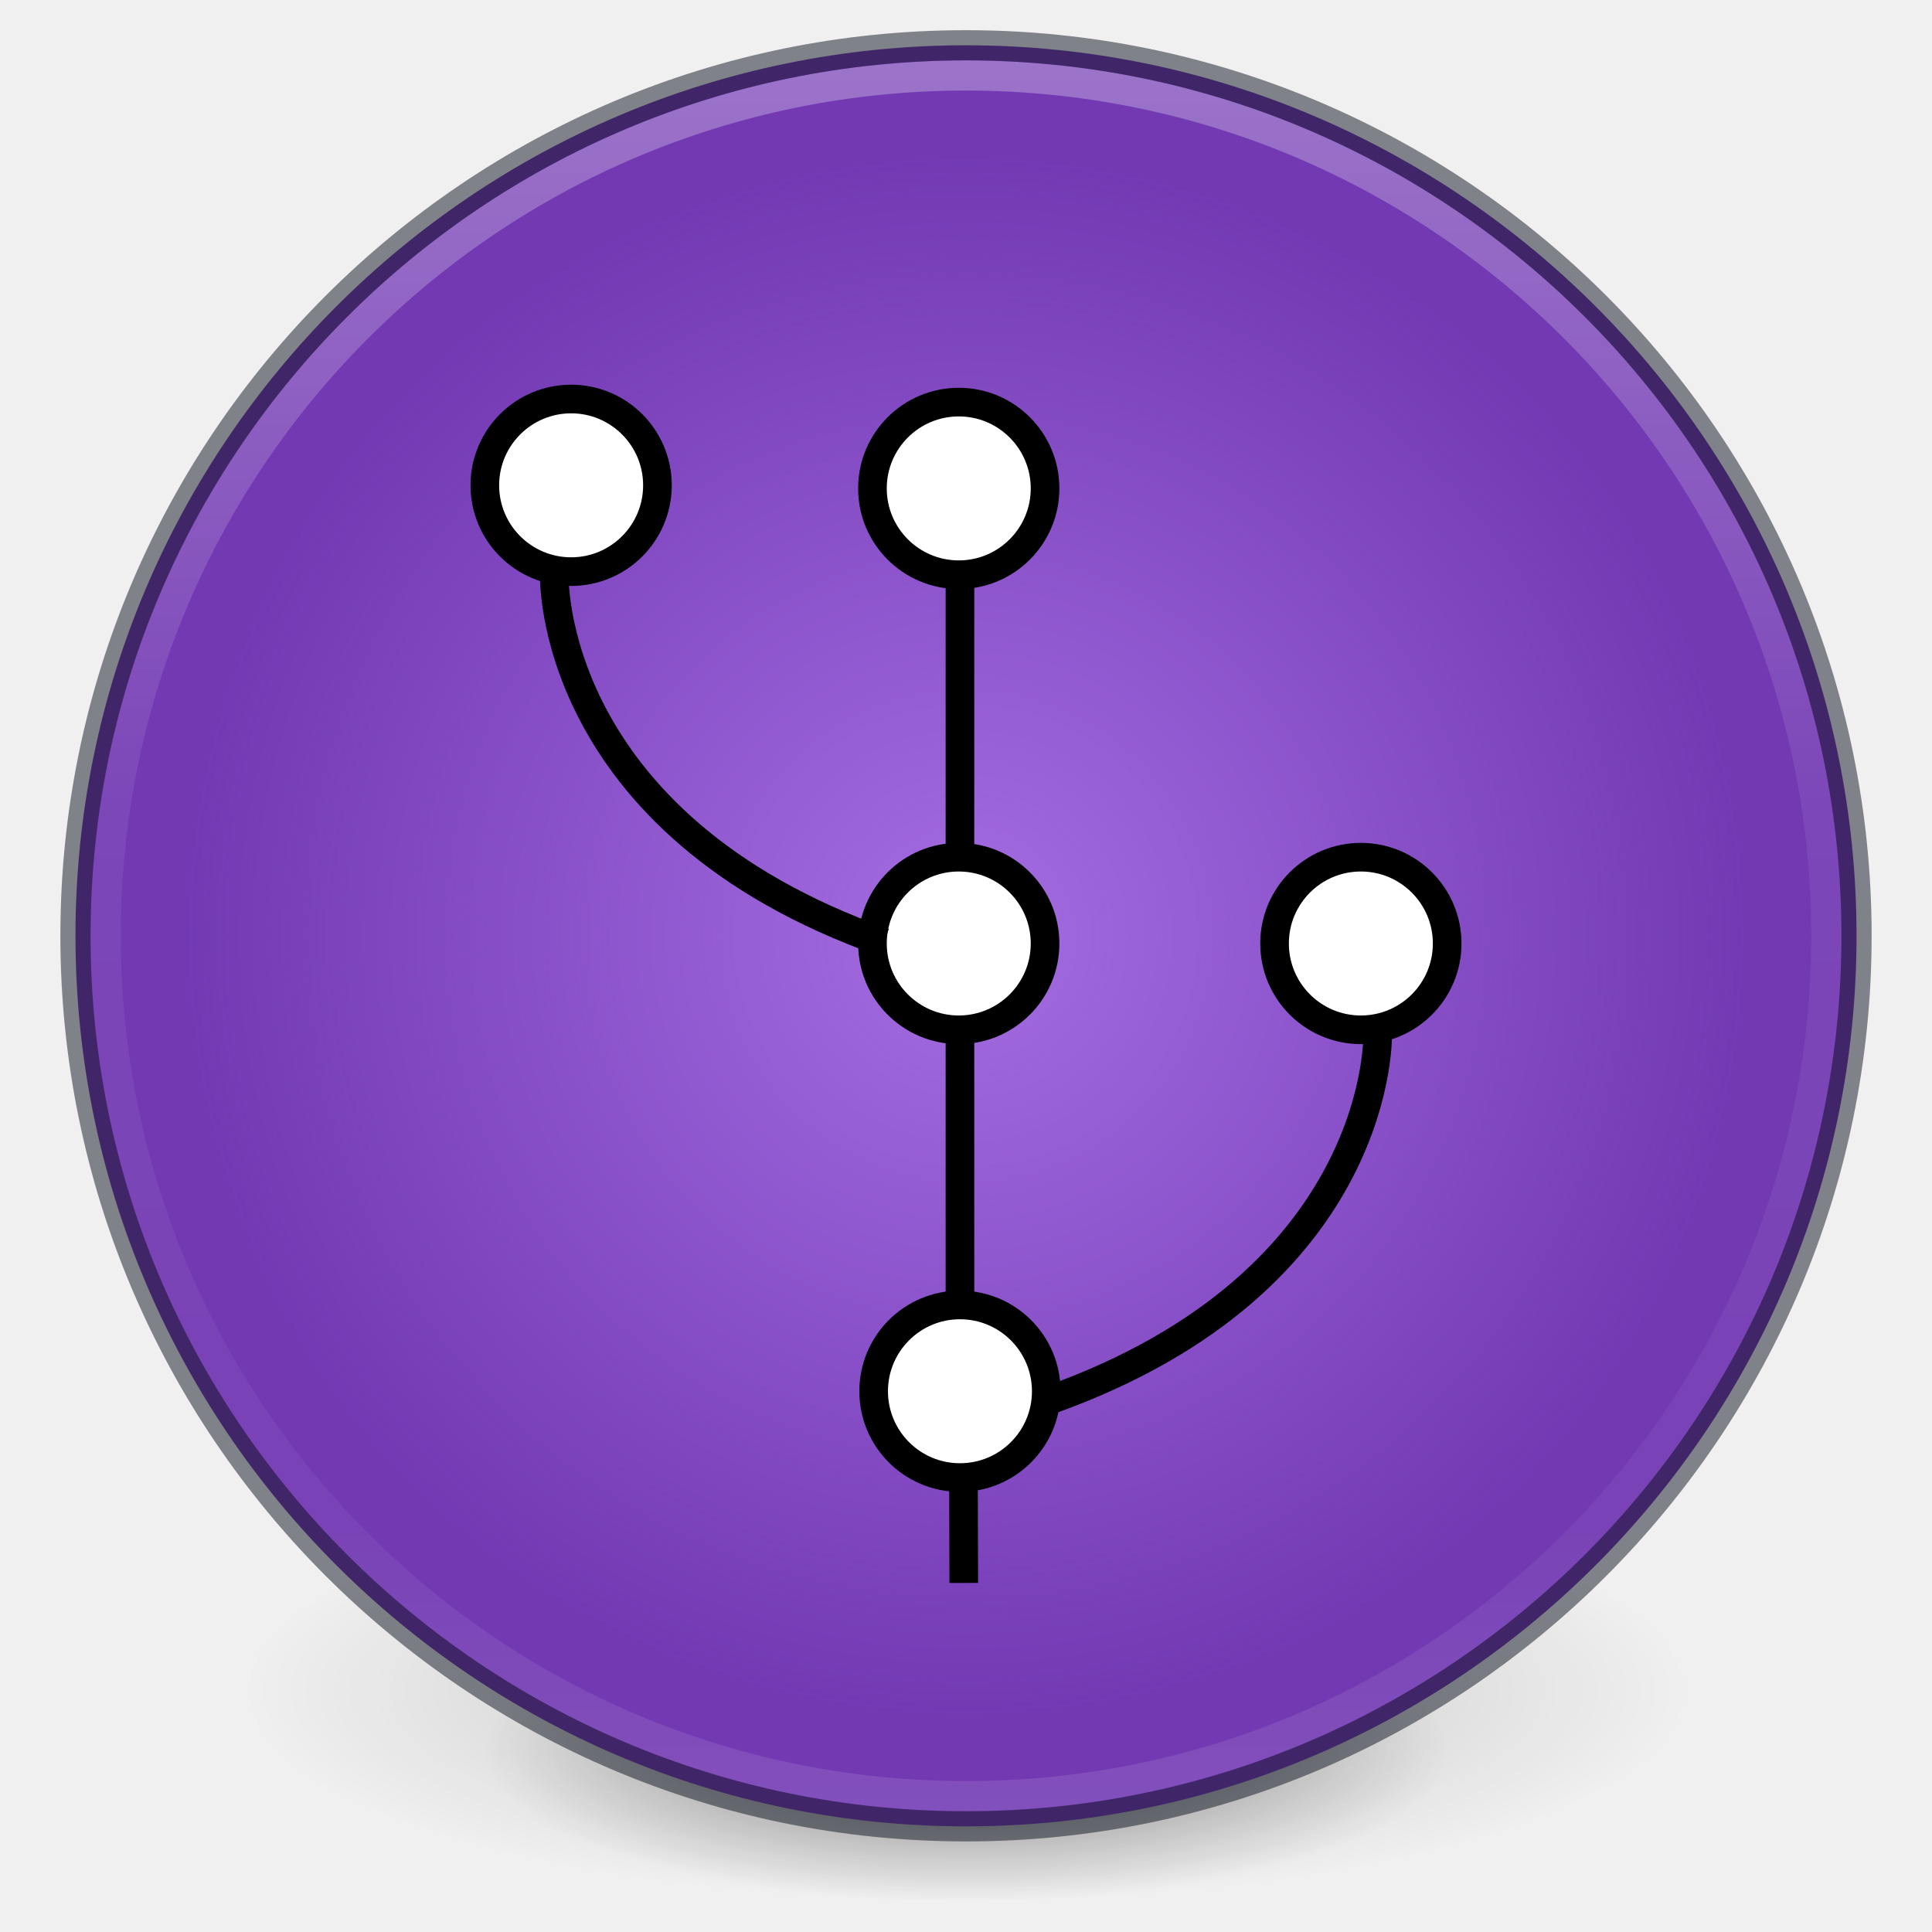
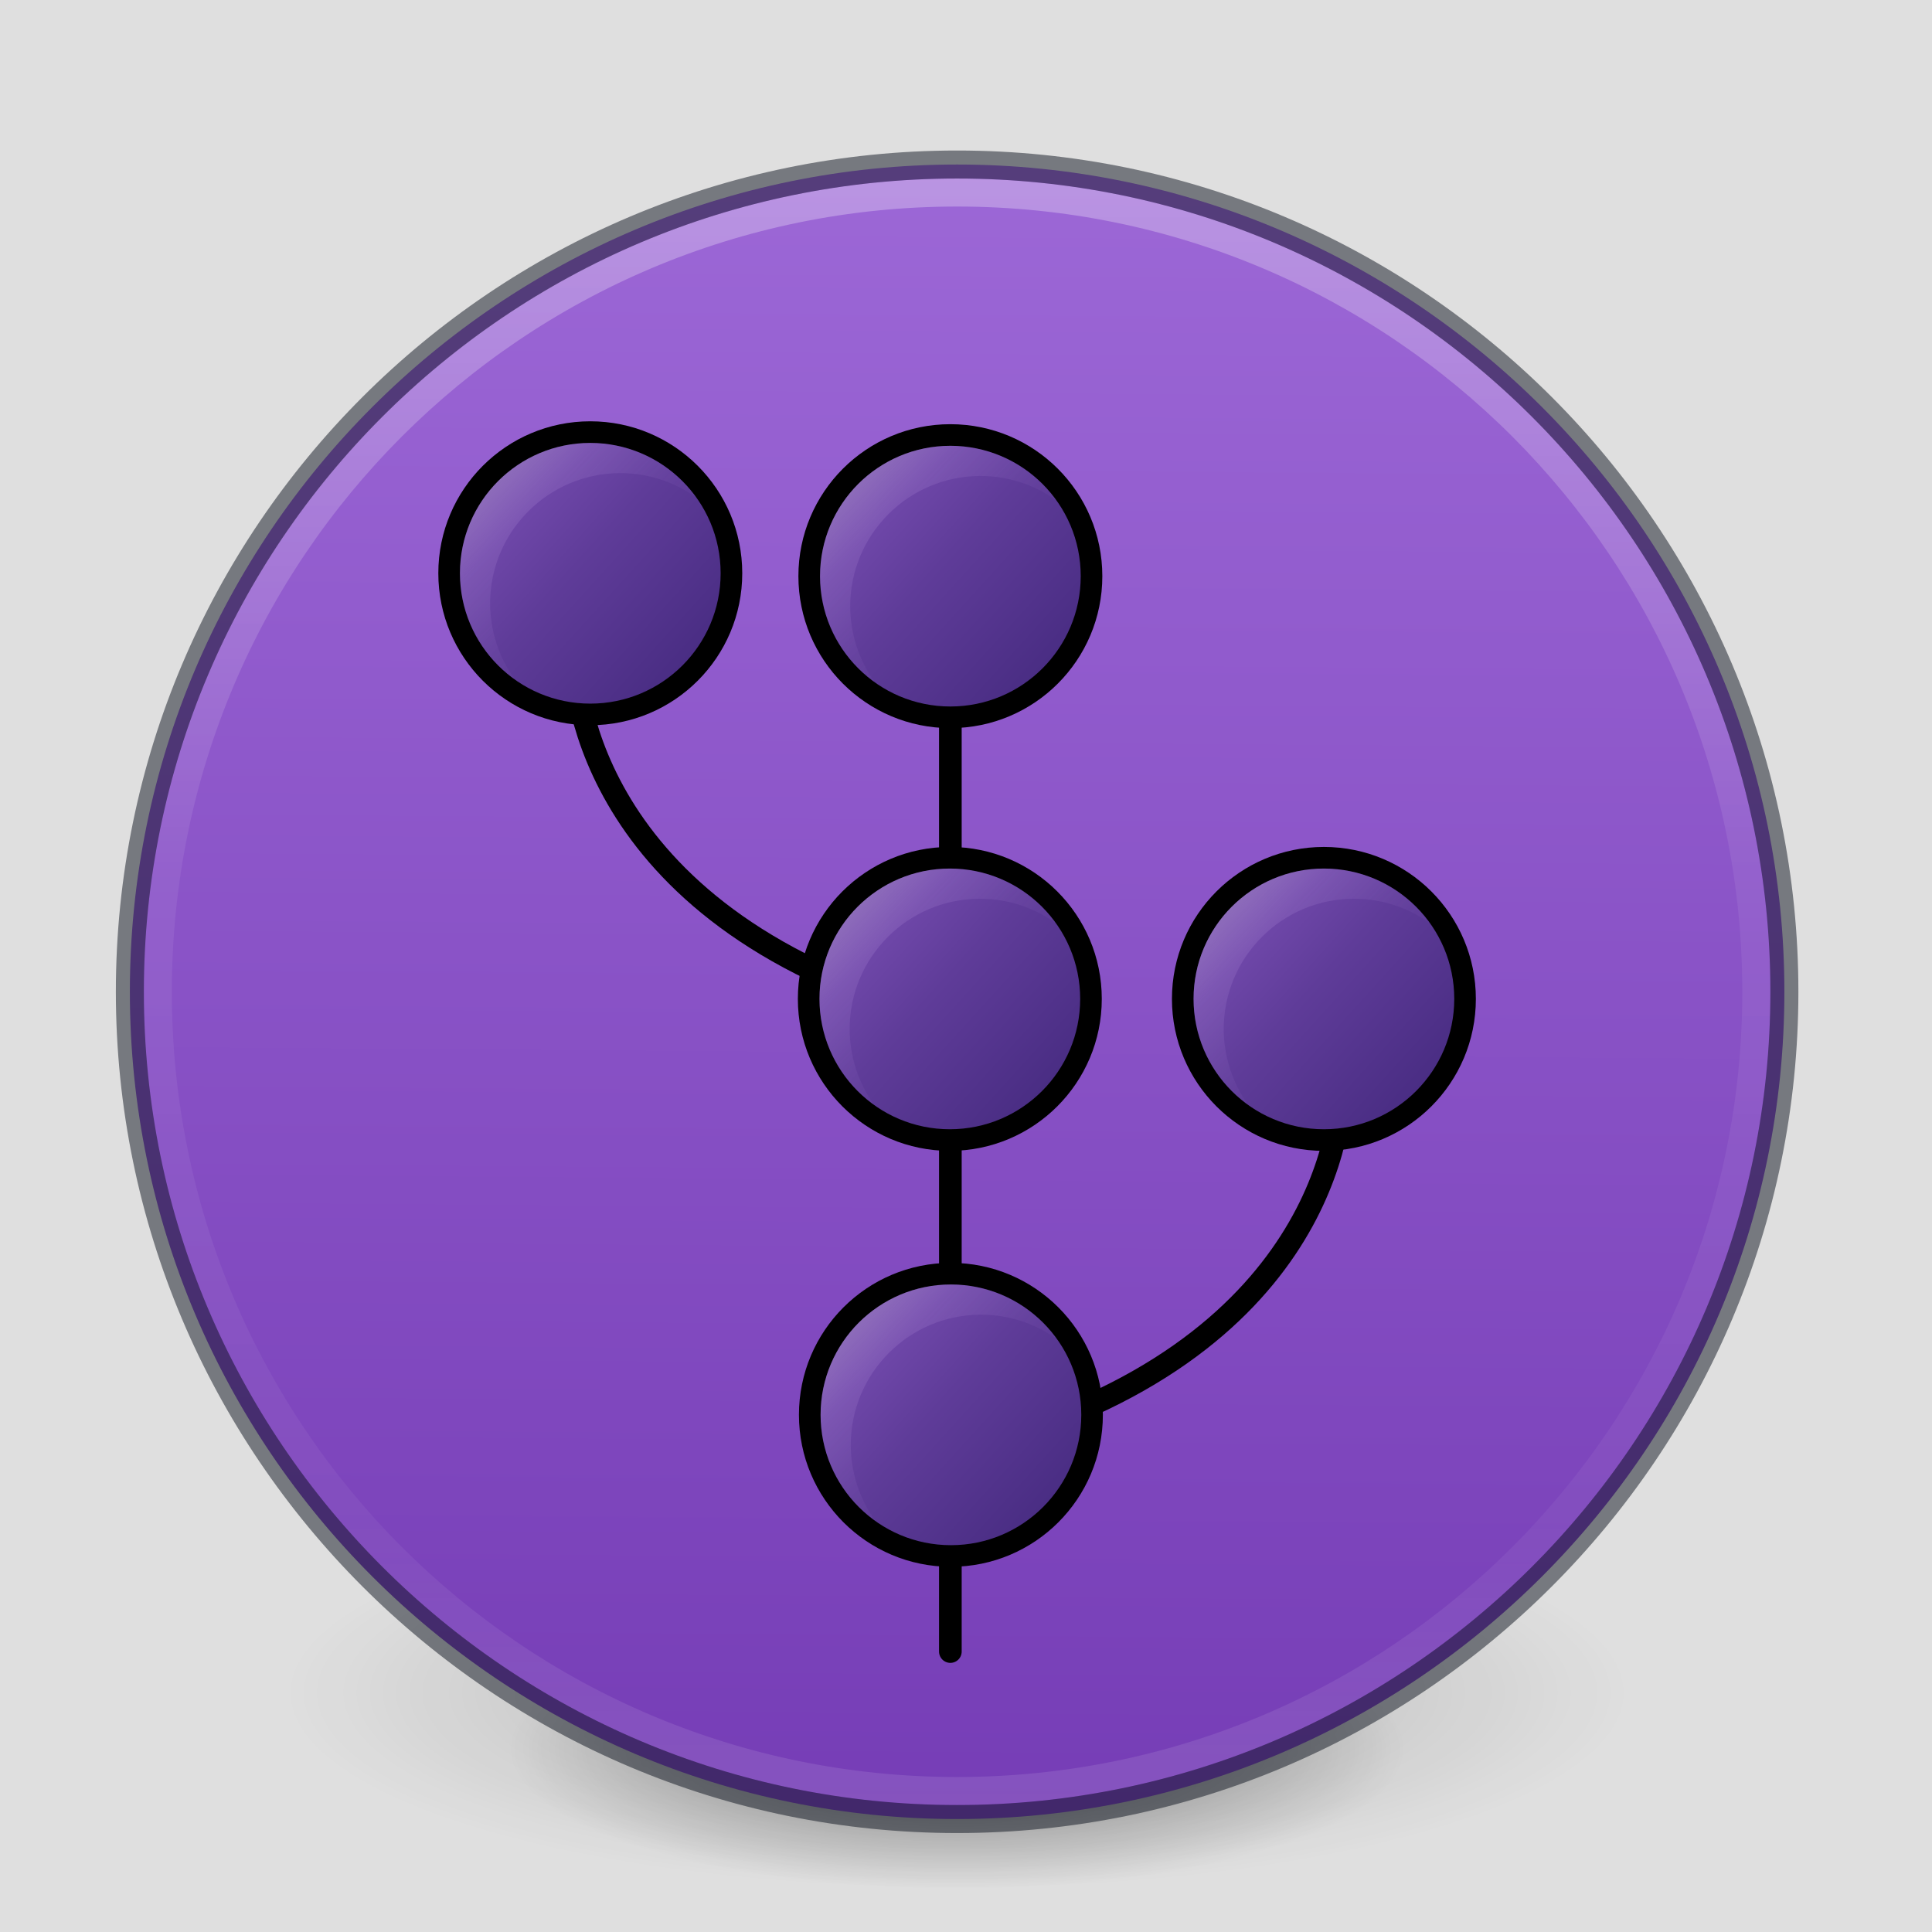
- <svg xmlns="http://www.w3.org/2000/svg" xmlns:xlink="http://www.w3.org/1999/xlink" id="svg4505" height="32" width="32" version="1.1">
-   <defs id="defs4507">
-     <linearGradient id="linearGradient3820-7-2-2">
-       <stop offset="0" style="stop-color:#3d3d3d;stop-opacity:1" id="stop3822-2-6-36" />
-       <stop offset="0.5" style="stop-color:#686868;stop-opacity:0.498" id="stop3864-8-7-6" />
-       <stop offset="1" style="stop-color:#686868;stop-opacity:0" id="stop3824-1-2-4" />
+ <svg xmlns="http://www.w3.org/2000/svg" xmlns:xlink="http://www.w3.org/1999/xlink" version="1.1" width="32" height="32" id="svg5157">
+   <defs id="defs5159">
+     <linearGradient id="linearGradient1053">
+       <stop style="stop-color:#bababa;stop-opacity:0.439" offset="0" id="stop1049" />
+       <stop style="stop-color:#c1a0e5;stop-opacity:0.173;" offset="0.334" id="stop1059" />
+       <stop style="stop-color:#9d68d7;stop-opacity:0;" offset="1" id="stop1051" />
    </linearGradient>
-     <radialGradient gradientTransform="matrix(0.1752454,0,0,0.05575992,-1.37681,18.11914)" gradientUnits="userSpaceOnUse" xlink:href="#linearGradient3820-7-2-2" id="radialGradient3043" fy="186.171" fx="99.157" r="62.769" cy="186.171" cx="99.157" />
-     <linearGradient gradientTransform="matrix(0.7297297,0,0,0.7297297,-36.34608,-2.503931)" gradientUnits="userSpaceOnUse" xlink:href="#linearGradient4011" id="linearGradient3012" y2="44.341" x2="71.204" y1="6.238" x1="71.204" />
-     <linearGradient id="linearGradient4011">
-       <stop offset="0" style="stop-color:#ffffff;stop-opacity:1" id="stop4013" />
-       <stop offset="0.508" style="stop-color:#ffffff;stop-opacity:0.235" id="stop4015" />
-       <stop offset="0.835" style="stop-color:#ffffff;stop-opacity:0.157" id="stop4017" />
-       <stop offset="1" style="stop-color:#ffffff;stop-opacity:0.392" id="stop4019" />
+     <linearGradient id="linearGradient1045">
+       <stop id="stop1041" offset="0" style="stop-color:#41277b;stop-opacity:1" />
+       <stop style="stop-color:#5f3c99;stop-opacity:1;" offset="0.409" id="stop1047" />
+       <stop id="stop1043" offset="1" style="stop-color:#9d68d7;stop-opacity:1" />
    </linearGradient>
-     <linearGradient id="linearGradient2867-449-88-871-390-598-476-591-434-148-57-177-3-8-8">
-       <stop offset="0" style="stop-color:#95a3ab;stop-opacity:1" id="stop3750-8-9-0" />
-       <stop offset="0.262" style="stop-color:#667885;stop-opacity:1" id="stop3752-3-2-2" />
-       <stop offset="0.705" style="stop-color:#485a6c;stop-opacity:1" id="stop3754-7-2-2-9" />
-       <stop offset="1" style="stop-color:#273445;stop-opacity:1" id="stop3756-9-3-05" />
+     <linearGradient id="linearGradient953-5">
+       <stop style="stop-color:#7239b3;stop-opacity:1;" offset="0" id="stop949" />
+       <stop style="stop-color:#9d68d7;stop-opacity:1" offset="1" id="stop951" />
    </linearGradient>
-     <linearGradient id="linearGradient4632-92-3-0-8-1-6-6">
-       <stop offset="0" style="stop-color:#fafafa;stop-opacity:1" id="stop4634-68-8-0-2-9-1-1" />
-       <stop offset="1" style="stop-color:#e1e1e1;stop-opacity:1" id="stop4636-8-21-7-1-4-9-4" />
+     <linearGradient id="linearGradient3820-7-2-8-6">
+       <stop id="stop3822-2-6-5-0" style="stop-color:#3d3d3d;stop-opacity:1" offset="0" />
+       <stop id="stop3864-8-7-4-1" style="stop-color:#686868;stop-opacity:0.498" offset="0.5" />
+       <stop id="stop3824-1-2-6-7" style="stop-color:#686868;stop-opacity:0" offset="1" />
    </linearGradient>
-     <linearGradient id="linearGradient4011-7-8">
-       <stop offset="0" style="stop-color:#ffffff;stop-opacity:1" id="stop4013-4" />
-       <stop offset="0.508" style="stop-color:#ffffff;stop-opacity:0.235" id="stop4015-61" />
-       <stop offset="0.835" style="stop-color:#ffffff;stop-opacity:0.157" id="stop4017-2" />
-       <stop offset="1" style="stop-color:#ffffff;stop-opacity:0.392" id="stop4019-2" />
+     <linearGradient id="linearGradient4806">
+       <stop offset="0" style="stop-color:#ffffff;stop-opacity:1" id="stop4808" />
+       <stop offset="0.424" style="stop-color:#ffffff;stop-opacity:0.235" id="stop4810" />
+       <stop offset="0.821" style="stop-color:#ffffff;stop-opacity:0.157" id="stop4812" />
+       <stop offset="1" style="stop-color:#ffffff;stop-opacity:0.392" id="stop4814" />
    </linearGradient>
-     <linearGradient gradientTransform="matrix(0.3513513,0,0,0.3513513,-1.203669,15.0907)" gradientUnits="userSpaceOnUse" xlink:href="#linearGradient4011-7-8" id="linearGradient3364" y2="42.884" x2="71.204" y1="7.831" x1="71.204" />
-     <radialGradient gradientTransform="matrix(0,0.8532606,-0.9026479,-2.322444e-8,31.6272,11.64569)" gradientUnits="userSpaceOnUse" xlink:href="#linearGradient4632-92-3-0-8-1-6-6" id="radialGradient3370" fy="8.45" fx="6.275" r="20" cy="8.45" cx="6.275" />
-     <radialGradient gradientTransform="matrix(0,3.536587,-3.741287,-9.6260457e-8,47.61309,-13.69989)" gradientUnits="userSpaceOnUse" xlink:href="#linearGradient2867-449-88-871-390-598-476-591-434-148-57-177-3-8-8" id="radialGradient3386" fy="8.45" fx="1.198" r="20" cy="8.45" cx="1.198" />
-     <linearGradient gradientTransform="matrix(0.8074983,0,0,0.833744,46.32299,-10.00994)" gradientUnits="userSpaceOnUse" xlink:href="#linearGradient3104-8-8-97-4-6-2-0-1-4-0-5-8-3-9-1-4" id="linearGradient3373-2" y2="5.176" x2="-95.838" y1="54.2" x1="-95.838" />
-     <linearGradient id="linearGradient3104-8-8-97-4-6-2-0-1-4-0-5-8-3-9-1-4">
-       <stop offset="0" style="stop-color:#000000;stop-opacity:0.322" id="stop3106-5-4-3-5-0-1-61-9-2-7-3-3-2-6-9-2" />
-       <stop offset="1" style="stop-color:#000000;stop-opacity:0.278" id="stop3108-4-3-7-8-2-4-01-9-9-0-6-4-3-7-7-3" />
+     <linearGradient xlink:href="#linearGradient4806" id="linearGradient3118" gradientUnits="userSpaceOnUse" gradientTransform="matrix(4.16388,0,0,4.16388,-236.0326,-50.53443)" x1="71.204" y1="15.369" x2="71.204" y2="40.496" />
+     <radialGradient xlink:href="#linearGradient3820-7-2-8-6" id="radialGradient3163" gradientUnits="userSpaceOnUse" gradientTransform="matrix(0.6850502,0,0,0.2150277,-3.927532,68.46817)" cx="99.157" cy="186.171" fx="99.157" fy="186.171" r="62.769" />
+     <linearGradient id="linearGradient3242-7-3-8-0-4-58-06">
+       <stop offset="0" style="stop-color:#cdf87e;stop-opacity:1" id="stop3244-5-8-5-6-4-3-8" />
+       <stop offset="0.262" style="stop-color:#a2e34f;stop-opacity:1" id="stop3246-9-5-1-5-3-0-7" />
+       <stop offset="0.661" style="stop-color:#68b723;stop-opacity:1" id="stop3248-7-2-0-7-5-35-9" />
+       <stop offset="1" style="stop-color:#1d7e0d;stop-opacity:1" id="stop3250-8-2-8-5-6-40-4" />
+     </linearGradient>
+     <radialGradient gradientTransform="matrix(0,2.423525,-2.639279,0,226.369,-84.88818)" gradientUnits="userSpaceOnUse" xlink:href="#linearGradient3242-7-3-8-0-4-58-06" id="radialGradient3381" fy="48.768" fx="66.127" r="31" cy="48.768" cx="66.127" />
+     <linearGradient gradientTransform="matrix(2.113467,0,0,1.645562,50.72421,61.89995)" gradientUnits="userSpaceOnUse" xlink:href="#linearGradient4361" id="linearGradient3030" y2="37.13" x2="24.139" y1="9.176" x1="24.139" />
+     <linearGradient id="linearGradient4361">
+       <stop offset="0" style="stop-color:#ffffff;stop-opacity:1" id="stop4363" />
+       <stop offset="0" style="stop-color:#ffffff;stop-opacity:0.235" id="stop4365" />
+       <stop offset="1" style="stop-color:#ffffff;stop-opacity:0.157" id="stop4367" />
+       <stop offset="1" style="stop-color:#ffffff;stop-opacity:0.392" id="stop4369" />
+     </linearGradient>
+     <linearGradient gradientTransform="matrix(1.659245,0,0,2.092852,60.83215,51.57179)" gradientUnits="userSpaceOnUse" xlink:href="#linearGradient4351" id="linearGradient3030-1" y2="26.485" x2="24.139" y1="19.795" x1="24.139" />
+     <linearGradient id="linearGradient4351">
+       <stop offset="0" style="stop-color:#ffffff;stop-opacity:1" id="stop4353" />
+       <stop offset="0" style="stop-color:#ffffff;stop-opacity:0.235" id="stop4355" />
+       <stop offset="1" style="stop-color:#ffffff;stop-opacity:0.157" id="stop4357" />
+       <stop offset="1" style="stop-color:#ffffff;stop-opacity:0.392" id="stop4359" />
+     </linearGradient>
+     <radialGradient cx="-14.891" cy="11.546" r="20" fx="-14.891" fy="11.546" id="radialGradient3183" xlink:href="#linearGradient4330" gradientUnits="userSpaceOnUse" gradientTransform="matrix(-9.9735355e-6,17.90064,18.57144,0,-152.285,218.151)" />
+     <linearGradient id="linearGradient4330">
+       <stop offset="0" style="stop-color:#95a3ab;stop-opacity:1" id="stop4332" />
+       <stop offset="0.262" style="stop-color:#667885;stop-opacity:1" id="stop4334" />
+       <stop offset="0.705" style="stop-color:#485a6c;stop-opacity:1" id="stop4336" />
+       <stop offset="1" style="stop-color:#273445;stop-opacity:1" id="stop4338" />
    </linearGradient>
    <radialGradient r="62.769" fy="185.297" fx="99.189" cy="185.297" cx="99.189" gradientTransform="matrix(0.3823536,7.5555777e-8,-1.8372241e-8,0.1115198,-5.925427,36.33585)" gradientUnits="userSpaceOnUse" id="radialGradient3300-9" xlink:href="#linearGradient23419" />
    <linearGradient id="linearGradient23419">
      <stop offset="0" style="stop-color:#000000;stop-opacity:1" id="stop23421" />
      <stop offset="1" style="stop-color:#000000;stop-opacity:0" id="stop23423" />
    </linearGradient>
    <radialGradient r="62.769" fy="185.297" fx="99.189" cy="185.297" cx="99.189" gradientTransform="matrix(0.2549024,5.3967361e-8,-1.2248161e-8,0.07965545,6.716382,44.24067)" gradientUnits="userSpaceOnUse" id="radialGradient4192" xlink:href="#linearGradient23419" />
-     <linearGradient gradientTransform="matrix(2.326875,0,0,2.326875,-135.9447,-32.84278)" gradientUnits="userSpaceOnUse" xlink:href="#linearGradient4806" id="linearGradient3293" y2="40.496" x2="71.204" y1="15.369" x1="71.204" />
-     <linearGradient id="linearGradient4806">
-       <stop offset="0" style="stop-color:#ffffff;stop-opacity:1" id="stop4808" />
-       <stop offset="0.424" style="stop-color:#ffffff;stop-opacity:0.235" id="stop4810" />
-       <stop offset="0.821" style="stop-color:#ffffff;stop-opacity:0.157" id="stop4812" />
-       <stop offset="1" style="stop-color:#ffffff;stop-opacity:0.392" id="stop4814" />
-     </linearGradient>
-     <radialGradient xlink:href="#linearGradient1192" id="radialGradient1194" cx="32" cy="32" fx="32" fy="32" r="25.873" gradientUnits="userSpaceOnUse" />
-     <linearGradient id="linearGradient1192">
-       <stop style="stop-color:#a56de2;stop-opacity:1;" offset="0" id="stop1188" />
-       <stop style="stop-color:#a56de2;stop-opacity:0;" offset="1" id="stop1190" />
-     </linearGradient>
+     <linearGradient gradientTransform="matrix(1.080775,0,0,1.080775,-62.15355,82.30881)" gradientUnits="userSpaceOnUse" xlink:href="#linearGradient4806" id="linearGradient3293" y2="40.496" x2="71.204" y1="15.369" x1="71.204" />
+     <linearGradient xlink:href="#linearGradient953-5" id="linearGradient955" x1="64.463" y1="128.37" x2="65.362" y2="7.455" gradientUnits="userSpaceOnUse" gradientTransform="matrix(0.2499968,0,0,0.2499968,3.4959994e-4,96.46512)" />
+     <linearGradient xlink:href="#linearGradient1045" id="linearGradient990" x1="165.299" y1="72.761" x2="140.478" y2="50.264" gradientUnits="userSpaceOnUse" gradientTransform="translate(-68.14741)" />
+     <linearGradient xlink:href="#linearGradient1053" id="linearGradient1055" x1="79.65" y1="56.753" x2="90.919" y2="67.801" gradientUnits="userSpaceOnUse" />
+     <linearGradient xlink:href="#linearGradient1045" id="linearGradient1081" gradientUnits="userSpaceOnUse" gradientTransform="translate(-68.14741)" x1="165.299" y1="72.761" x2="140.478" y2="50.264" />
+     <linearGradient xlink:href="#linearGradient1053" id="linearGradient1083" gradientUnits="userSpaceOnUse" x1="79.65" y1="56.753" x2="90.919" y2="67.801" />
+     <linearGradient xlink:href="#linearGradient1045" id="linearGradient1091" gradientUnits="userSpaceOnUse" gradientTransform="translate(-68.14741)" x1="165.299" y1="72.761" x2="140.478" y2="50.264" />
+     <linearGradient xlink:href="#linearGradient1053" id="linearGradient1093" gradientUnits="userSpaceOnUse" x1="79.65" y1="56.753" x2="90.919" y2="67.801" />
+     <linearGradient xlink:href="#linearGradient1045" id="linearGradient1101" gradientUnits="userSpaceOnUse" gradientTransform="translate(-68.14741)" x1="165.299" y1="72.761" x2="140.478" y2="50.264" />
+     <linearGradient xlink:href="#linearGradient1053" id="linearGradient1103" gradientUnits="userSpaceOnUse" x1="79.65" y1="56.753" x2="90.919" y2="67.801" />
+     <linearGradient xlink:href="#linearGradient1045" id="linearGradient1111" gradientUnits="userSpaceOnUse" gradientTransform="translate(-68.14741)" x1="165.299" y1="72.761" x2="140.478" y2="50.264" />
+     <linearGradient xlink:href="#linearGradient1053" id="linearGradient1113" gradientUnits="userSpaceOnUse" x1="79.65" y1="56.753" x2="90.919" y2="67.801" />
  </defs>
-   <g transform="matrix(0.5,0,0,0.5,-1.5999973e-7,-0.4999999)" id="g902">
-     <g transform="translate(1.55e-6,-0.00183192)" id="g4198" style="opacity:1">
-       <path d="m 56,57.002 a 24,6.999 0 1 1 -48,0 24,6.999 0 1 1 48,0 z" id="path3818-0" style="opacity:0.2;fill:url(#radialGradient3300-9);fill-opacity:1;stroke:none" />
-       <path style="opacity:0.4;fill:url(#radialGradient4192);fill-opacity:1;stroke:none" id="path4190" d="m 48,59.002 a 16,4.999 0 1 1 -32,0 16,4.999 0 1 1 32,0 z" />
+   <g id="layer3" transform="translate(0,-96)" style="display:inline">
+     <rect style="display:inline;fill:#888888;fill-opacity:0.153;stroke:none;stroke-width:0.247;stroke-miterlimit:4;stroke-dasharray:none;stroke-opacity:1" id="rect910" width="32.098" height="32.275" x="-0.098" y="96" />
+   </g>
+   <g id="layer1" transform="translate(0,-96)">
+     <g style="opacity:1" id="g4198" transform="matrix(0.464475,0,0,0.464475,0.9893996,97.56261)">
+       <path style="opacity:0.2;fill:url(#radialGradient3300-9);fill-opacity:1;stroke:none" id="path3818-0" d="m 56,57.002 a 24,6.999 0 1 1 -48,0 24,6.999 0 1 1 48,0 z" />
+       <path d="m 48,59.002 a 16,4.999 0 1 1 -32,0 16,4.999 0 1 1 32,0 z" id="path4190" style="opacity:0.4;fill:url(#radialGradient4192);fill-opacity:1;stroke:none" />
    </g>
-     <path d="m 32,2.5 c -16.277,0 -29.5,13.223 -29.5,29.5 0,16.277 13.223,29.5 29.5,29.5 16.277,0 29.5,-13.223 29.5,-29.5 0,-16.277 -13.223,-29.5 -29.5,-29.5 z" id="path2555-9" style="color:#000000;display:inline;overflow:visible;visibility:visible;opacity:1;fill:#7239b3;fill-opacity:1;fill-rule:nonzero;stroke:none;stroke-width:1;marker:none;enable-background:accumulate" />
-     <path d="m 60.5,32 c 0,15.74 -12.76,28.5 -28.5,28.5 -15.74,0 -28.5,-12.76 -28.5,-28.5 0,-15.74 12.76,-28.5 28.5,-28.5 15.74,0 28.5,12.76 28.5,28.5 z" id="path3019" style="color:#000000;display:inline;overflow:visible;visibility:visible;opacity:0.3;fill:none;stroke:url(#linearGradient3293);stroke-width:1;stroke-linecap:round;stroke-linejoin:round;stroke-miterlimit:4;stroke-dasharray:none;stroke-dashoffset:0;stroke-opacity:1;marker:none;enable-background:accumulate" />
-     <circle r="25.873" cy="32" cx="32" id="path1168" style="opacity:1;fill:url(#radialGradient1194);fill-opacity:1;stroke:none;stroke-width:0.828;stroke-miterlimit:4;stroke-dasharray:none" />
-     <path d="m 32,2.5 c -16.277,0 -29.5,13.223 -29.5,29.5 0,16.277 13.223,29.5 29.5,29.5 16.277,0 29.5,-13.223 29.5,-29.5 C 61.5,15.723 48.277,2.5 32,2.5 Z" id="path2555-7-1" style="color:#000000;display:inline;overflow:visible;visibility:visible;opacity:0.5;fill:#7239b3;fill-opacity:0;fill-rule:nonzero;stroke:#0e141f;stroke-width:1;stroke-linecap:round;stroke-linejoin:round;stroke-miterlimit:4;stroke-dasharray:none;stroke-dashoffset:0;stroke-opacity:1;marker:none;enable-background:accumulate" />
-     <g transform="matrix(0.9486028,0,0,0.9486028,1.644709,1.726462)" id="g1216">
-       <circle style="opacity:1;fill:#ffffff;stroke:#000000;stroke-width:1;stroke-miterlimit:4;stroke-dasharray:none" id="path932-6" cx="31.789" cy="47.818" r="3.014" />
-       <circle style="opacity:1;fill:#ffffff;stroke:#000000;stroke-width:1;stroke-miterlimit:4;stroke-dasharray:none" id="path932" cx="31.747" cy="32.182" r="3.014" />
-       <circle style="opacity:1;fill:#ffffff;stroke:#000000;stroke-width:1;stroke-miterlimit:4;stroke-dasharray:none" id="path932-5" cx="31.747" cy="16.29" r="3.014" />
-       <path style="opacity:1;fill:none;stroke:#000000;stroke-width:1px;stroke-linecap:butt;stroke-linejoin:miter;stroke-opacity:1" d="m 31.789,45.249 v -10.16 0" id="path1042" />
-       <path id="path1046" d="m 31.789,29.249 v -10.16 0" style="opacity:1;fill:none;stroke:#000000;stroke-width:1px;stroke-linecap:butt;stroke-linejoin:miter;stroke-opacity:1" />
-       <circle style="opacity:1;fill:#ffffff;stroke:#000000;stroke-width:1;stroke-miterlimit:4;stroke-dasharray:none" id="path932-7" cx="45.789" cy="32.182" r="3.014" />
-       <path style="opacity:1;fill:none;stroke:#000000;stroke-width:1px;stroke-linecap:butt;stroke-linejoin:miter;stroke-opacity:1" d="M 34.863,48.148 C 46.665,43.974 46.399,35.25 46.372,35.235" id="path1126" />
-       <circle r="3.014" cy="16.182" cx="-18.211" id="circle1134" style="opacity:1;fill:#ffffff;stroke:#000000;stroke-width:1;stroke-miterlimit:4;stroke-dasharray:none" transform="scale(-1,1)" />
-       <path id="path1136" d="M 29.137,32.148 C 17.335,27.974 17.601,19.25 17.628,19.235" style="opacity:1;fill:none;stroke:#000000;stroke-width:1px;stroke-linecap:butt;stroke-linejoin:miter;stroke-opacity:1" />
-       <path style="opacity:1;fill:none;stroke:#000000;stroke-width:1px;stroke-linecap:butt;stroke-linejoin:miter;stroke-opacity:1" d="m 31.922,54.512 -0.01,-3.458" id="path1174" />
+     <path style="color:#000000;display:inline;overflow:visible;visibility:visible;opacity:1;fill:url(#linearGradient955);fill-opacity:1;fill-rule:nonzero;stroke:none;stroke-width:0.464;marker:none;enable-background:accumulate" id="path2555-9" d="m 15.853,98.725 c -7.56,0 -13.702,6.142 -13.702,13.702 0,7.56 6.142,13.702 13.702,13.702 7.56,0 13.702,-6.142 13.702,-13.702 0,-7.56 -6.142,-13.702 -13.702,-13.702 z" />
+     <path style="color:#000000;display:inline;overflow:visible;visibility:visible;opacity:0.3;fill:none;stroke:url(#linearGradient3293);stroke-width:0.464;stroke-linecap:round;stroke-linejoin:round;stroke-miterlimit:4;stroke-dasharray:none;stroke-dashoffset:0;stroke-opacity:1;marker:none;enable-background:accumulate" id="path3019-3" d="m 29.09,112.427 c 0,7.311 -5.927,13.238 -13.238,13.238 -7.311,0 -13.238,-5.927 -13.238,-13.238 0,-7.311 5.927,-13.238 13.238,-13.238 7.311,0 13.238,5.927 13.238,13.238 z" />
+     <path style="color:#000000;display:inline;overflow:visible;visibility:visible;opacity:0.5;fill:#7239b3;fill-opacity:0;fill-rule:nonzero;stroke:#0e141f;stroke-width:0.464;stroke-linecap:round;stroke-linejoin:round;stroke-miterlimit:4;stroke-dasharray:none;stroke-dashoffset:0;stroke-opacity:1;marker:none;enable-background:accumulate" id="path2555-7-1" d="m 15.853,98.725 c -7.56,0 -13.702,6.142 -13.702,13.702 0,7.56 6.142,13.702 13.702,13.702 7.56,0 13.702,-6.142 13.702,-13.702 0,-7.56 -6.142,-13.702 -13.702,-13.702 z" />
+   </g>
+   <g id="layer2" style="display:inline" transform="translate(0,-96)">
+     <path style="fill:none;stroke:#000000;stroke-width:0.375;stroke-linecap:round;stroke-linejoin:miter;stroke-miterlimit:4;stroke-dasharray:none;stroke-opacity:1" d="M 15.741,105.543 V 123.355" id="path967" />
+     <circle style="opacity:1;fill:#ffffff;stroke:#000000;stroke-width:0.716;stroke-miterlimit:4;stroke-dasharray:none" id="path932-5" cx="15.741" cy="105.543" r="2.159" />
+     <path style="opacity:1;fill:none;stroke:#000000;stroke-width:0.375;stroke-linecap:butt;stroke-linejoin:miter;stroke-miterlimit:4;stroke-dasharray:none;stroke-opacity:1" d="m 17.145,119.642 c 5.2,-1.839 5.083,-5.683 5.071,-5.69" id="path1126" />
+     <path id="path1136" d="M 14.591,112.53 C 9.391,110.691 9.508,106.847 9.52,106.84" style="opacity:1;fill:none;stroke:#000000;stroke-width:0.375;stroke-linecap:butt;stroke-linejoin:miter;stroke-miterlimit:4;stroke-dasharray:none;stroke-opacity:1" />
+     <circle r="2.159" cy="112.545" cx="15.732" id="circle969" style="opacity:1;fill:#ffffff;stroke:#000000;stroke-width:0.716;stroke-miterlimit:4;stroke-dasharray:none" />
+     <circle style="opacity:1;fill:#ffffff;stroke:#000000;stroke-width:0.716;stroke-miterlimit:4;stroke-dasharray:none" id="circle971" cx="15.75" cy="119.434" r="2.159" />
+     <circle r="2.159" cy="105.495" cx="9.777" id="circle973" style="opacity:1;fill:#ffffff;stroke:#000000;stroke-width:0.716;stroke-miterlimit:4;stroke-dasharray:none" />
+     <circle r="2.159" cy="112.545" cx="21.928" id="circle975" style="opacity:1;fill:none;stroke:#000000;stroke-width:0.716;stroke-miterlimit:4;stroke-dasharray:none" />
+     <g id="g1062" />
+     <g id="g1073" transform="matrix(0.2499967,0,0,0.2499967,3.4959994e-4,96.46512)">
+       <circle style="display:inline;opacity:1;fill:url(#linearGradient990);fill-opacity:1;stroke:none;stroke-width:2.865;stroke-miterlimit:4;stroke-dasharray:none" id="circle977" cx="87.712" cy="64.32" r="8.636" />
+       <path id="circle979" d="m 87.712,55.684 a 8.636,8.636 0 0 0 -8.637,8.637 8.636,8.636 0 0 0 3.627,7.025 8.636,8.636 0 0 1 -1.627,-5.025 8.636,8.636 0 0 1 8.637,-8.637 8.636,8.636 0 0 1 5.008,1.607 8.636,8.636 0 0 0 -7.008,-3.607 z" style="opacity:1;fill:url(#linearGradient1055);fill-opacity:1;stroke:none;stroke-width:2.865;stroke-miterlimit:4;stroke-dasharray:none" />
+     </g>
+     <g id="g1006" transform="translate(-24.71079,27.55703)" />
+     <g transform="translate(-48.60474,-28.19892)" id="g1030" />
+     <g id="g1079" transform="matrix(0.2499967,0,0,0.2499967,-6.177232,103.3543)">
+       <circle r="8.636" cy="64.32" cx="87.712" id="circle1075" style="display:inline;opacity:1;fill:url(#linearGradient1081);fill-opacity:1;stroke:none;stroke-width:2.865;stroke-miterlimit:4;stroke-dasharray:none" />
+       <path style="opacity:1;fill:url(#linearGradient1083);fill-opacity:1;stroke:none;stroke-width:2.865;stroke-miterlimit:4;stroke-dasharray:none" d="m 87.712,55.684 a 8.636,8.636 0 0 0 -8.637,8.637 8.636,8.636 0 0 0 3.627,7.025 8.636,8.636 0 0 1 -1.627,-5.025 8.636,8.636 0 0 1 8.637,-8.637 8.636,8.636 0 0 1 5.008,1.607 8.636,8.636 0 0 0 -7.008,-3.607 z" id="path1077" />
+     </g>
+     <g transform="matrix(0.2499967,0,0,0.2499967,-6.195607,96.46512)" id="g1089">
+       <circle style="display:inline;opacity:1;fill:url(#linearGradient1091);fill-opacity:1;stroke:none;stroke-width:2.865;stroke-miterlimit:4;stroke-dasharray:none" id="circle1085" cx="87.712" cy="64.32" r="8.636" />
+       <path id="path1087" d="m 87.712,55.684 a 8.636,8.636 0 0 0 -8.637,8.637 8.636,8.636 0 0 0 3.627,7.025 8.636,8.636 0 0 1 -1.627,-5.025 8.636,8.636 0 0 1 8.637,-8.637 8.636,8.636 0 0 1 5.008,1.607 8.636,8.636 0 0 0 -7.008,-3.607 z" style="opacity:1;fill:url(#linearGradient1093);fill-opacity:1;stroke:none;stroke-width:2.865;stroke-miterlimit:4;stroke-dasharray:none" />
+     </g>
+     <g id="g1099" transform="matrix(0.2499967,0,0,0.2499967,-6.18642,89.46297)">
+       <circle r="8.636" cy="64.32" cx="87.712" id="circle1095" style="display:inline;opacity:1;fill:url(#linearGradient1101);fill-opacity:1;stroke:none;stroke-width:2.865;stroke-miterlimit:4;stroke-dasharray:none" />
+       <path style="opacity:1;fill:url(#linearGradient1103);fill-opacity:1;stroke:none;stroke-width:2.865;stroke-miterlimit:4;stroke-dasharray:none" d="m 87.712,55.684 a 8.636,8.636 0 0 0 -8.637,8.637 8.636,8.636 0 0 0 3.627,7.025 8.636,8.636 0 0 1 -1.627,-5.025 8.636,8.636 0 0 1 8.637,-8.637 8.636,8.636 0 0 1 5.008,1.607 8.636,8.636 0 0 0 -7.008,-3.607 z" id="path1097" />
+     </g>
+     <g transform="matrix(0.2499967,0,0,0.2499967,-12.15064,89.41549)" id="g1109">
+       <circle style="display:inline;opacity:1;fill:url(#linearGradient1111);fill-opacity:1;stroke:none;stroke-width:2.865;stroke-miterlimit:4;stroke-dasharray:none" id="circle1105" cx="87.712" cy="64.32" r="8.636" />
+       <path id="path1107" d="m 87.712,55.684 a 8.636,8.636 0 0 0 -8.637,8.637 8.636,8.636 0 0 0 3.627,7.025 8.636,8.636 0 0 1 -1.627,-5.025 8.636,8.636 0 0 1 8.637,-8.637 8.636,8.636 0 0 1 5.008,1.607 8.636,8.636 0 0 0 -7.008,-3.607 z" style="opacity:1;fill:url(#linearGradient1113);fill-opacity:1;stroke:none;stroke-width:2.865;stroke-miterlimit:4;stroke-dasharray:none" />
    </g>
  </g>
</svg>
